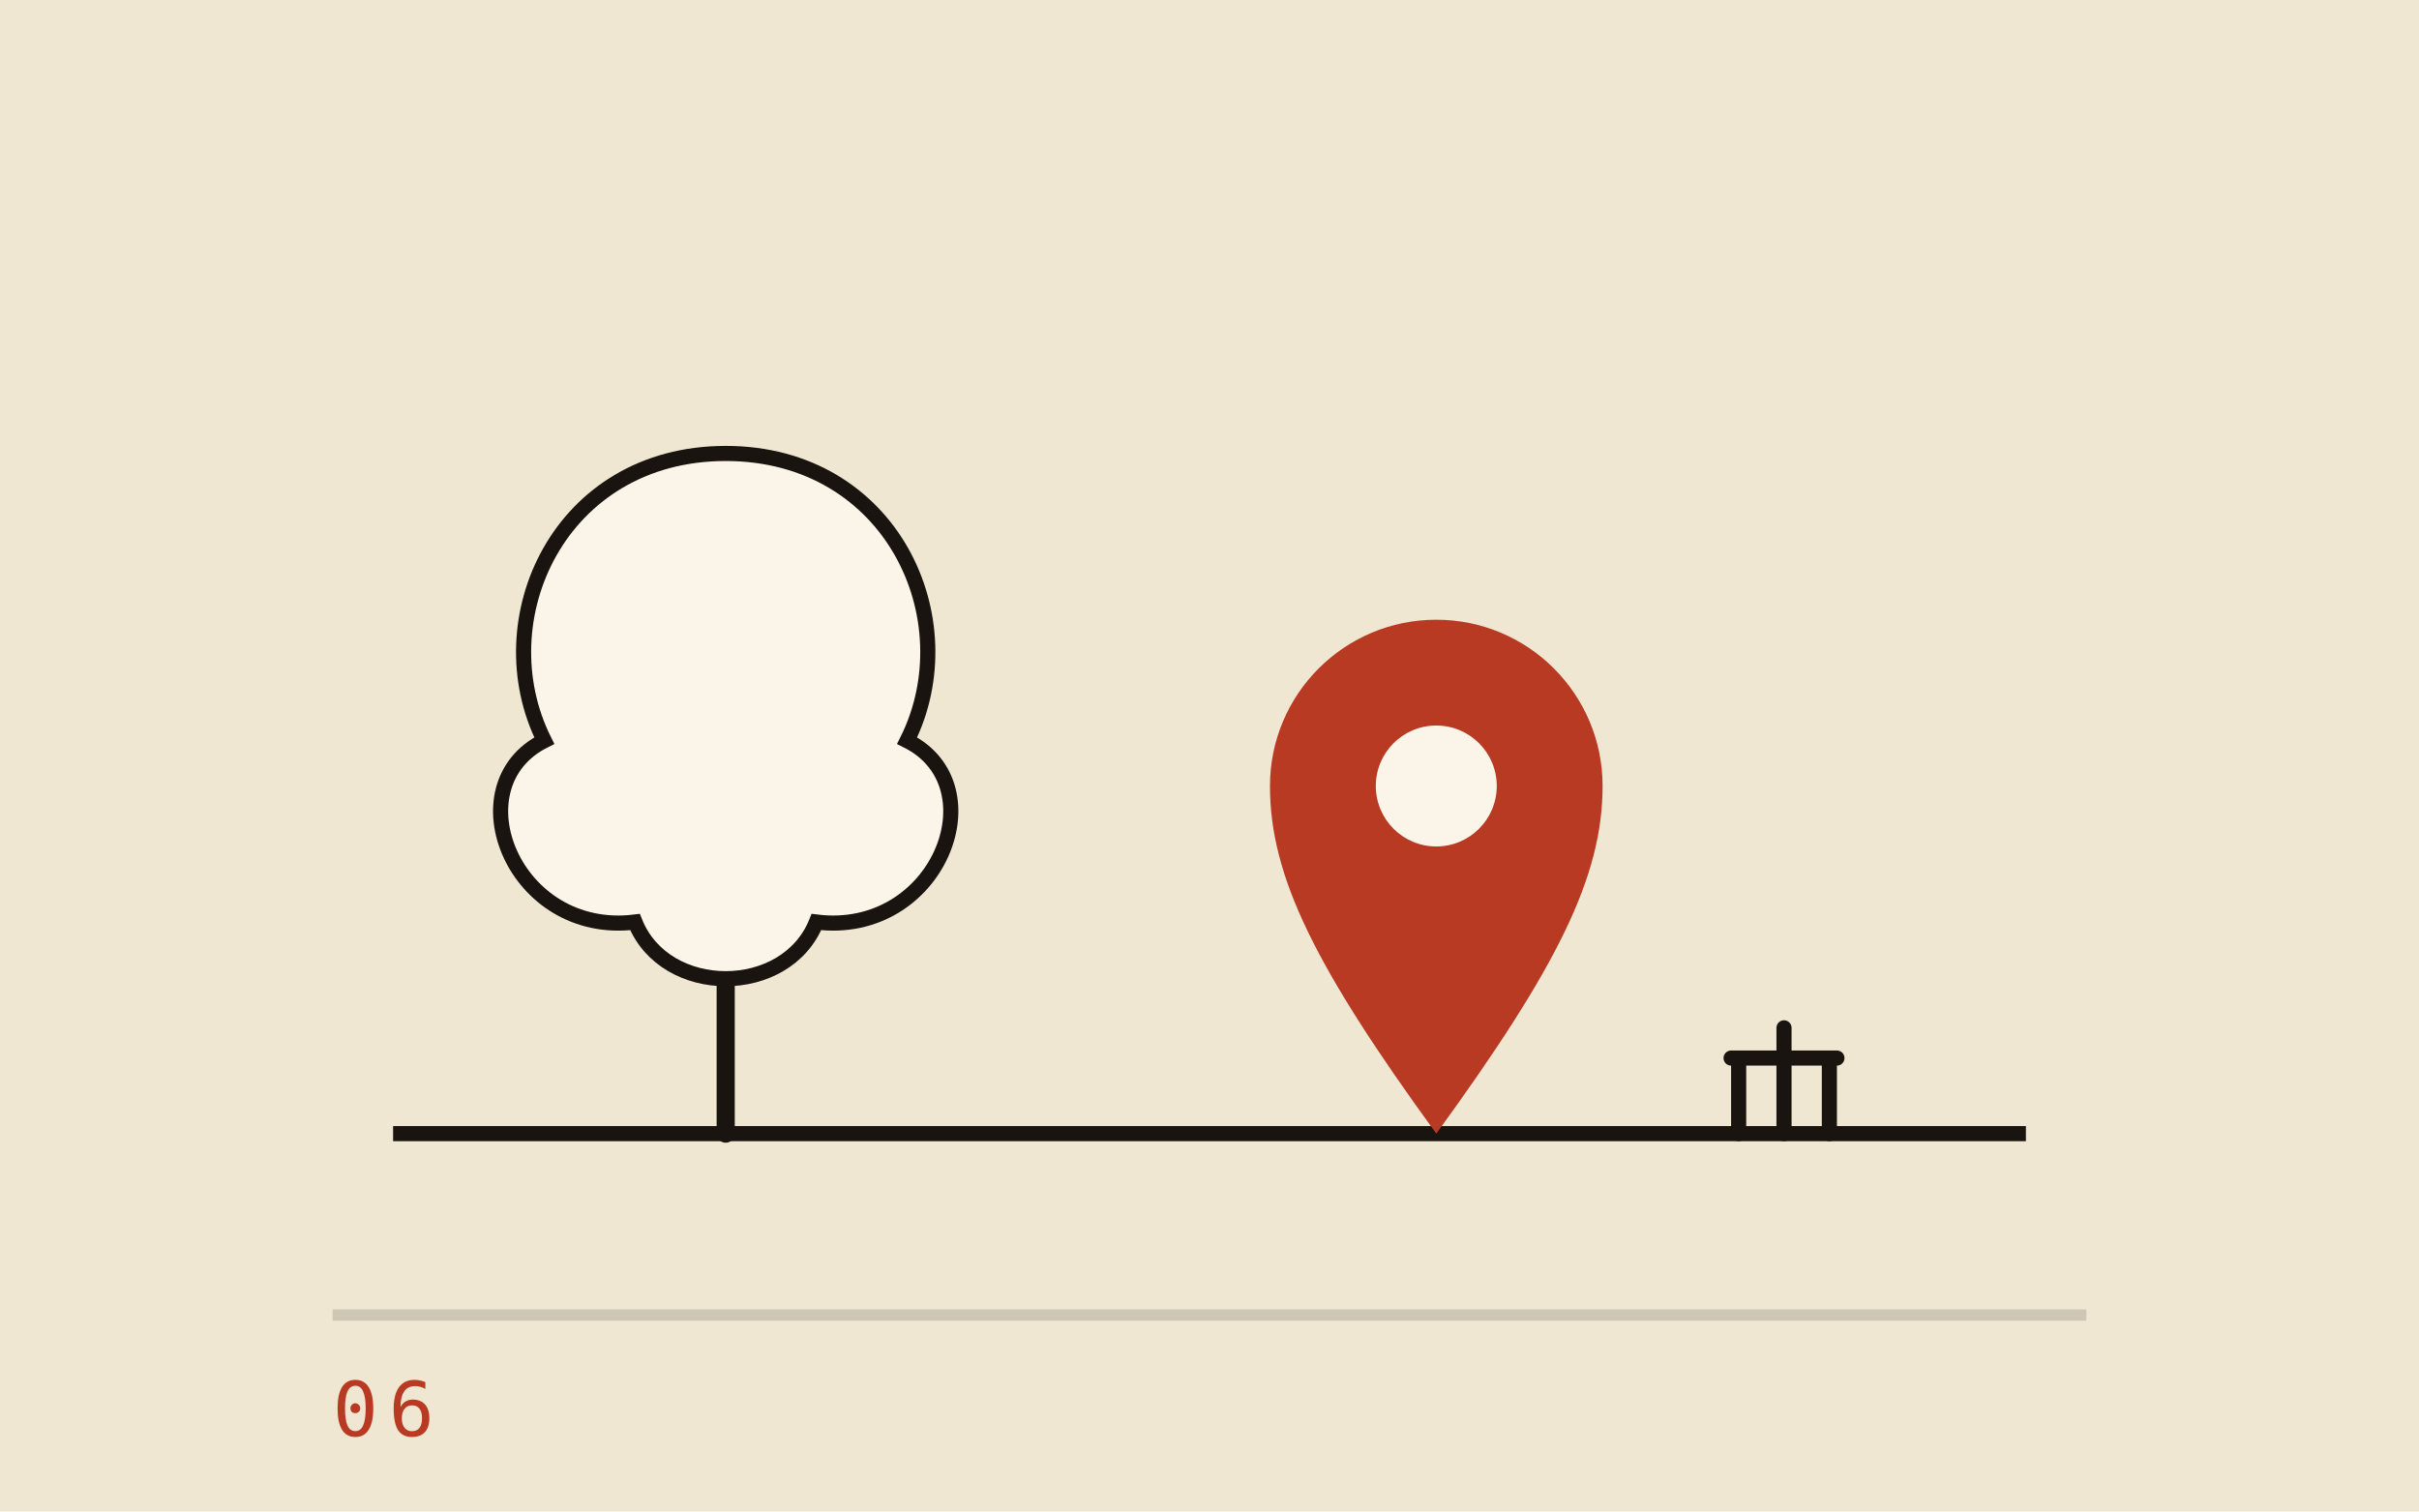
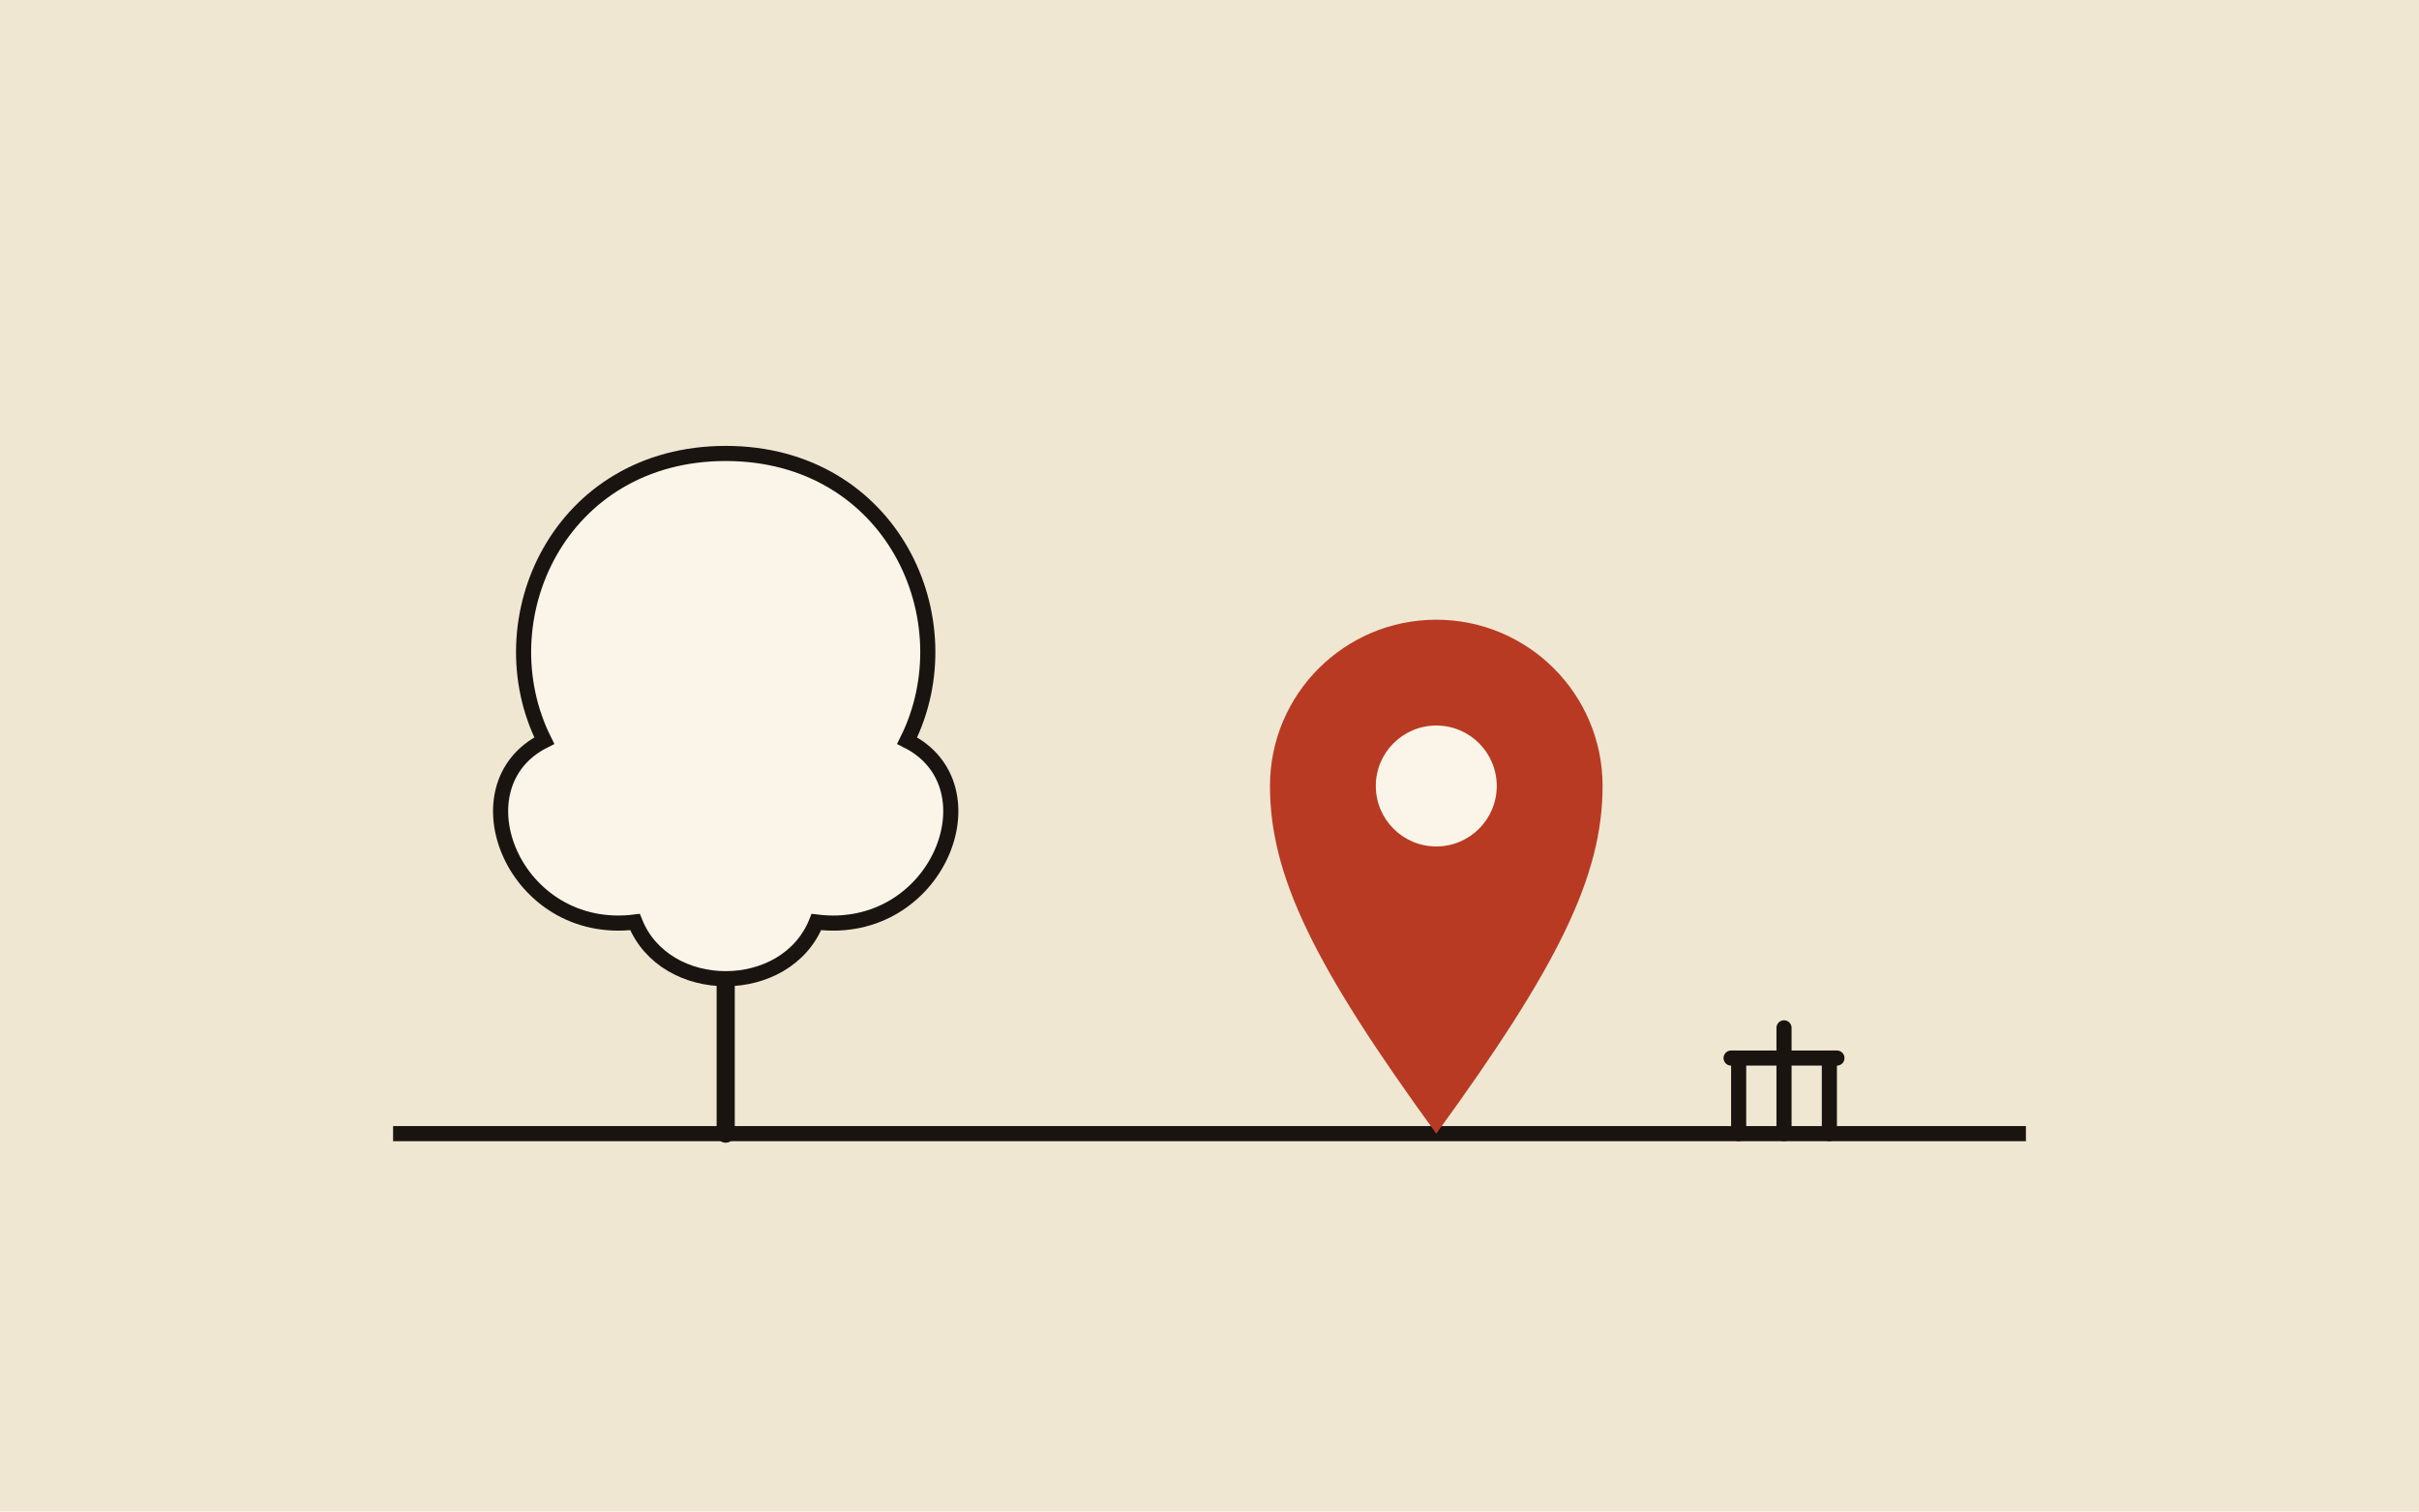
<svg xmlns="http://www.w3.org/2000/svg" viewBox="0 0 320 200" role="img" aria-label="Illustration: a tree and a location pin on a park ground line">
  <rect width="320" height="200" fill="#EFE7D2" />
  <line x1="52" y1="150" x2="268" y2="150" stroke="#1A1410" stroke-width="2" />
  <g stroke="#1A1410" stroke-width="2.4" fill="none" stroke-linecap="round">
    <path d="M96 150 V104" />
  </g>
  <path d="M96 60 C 118 60, 128 82, 120 98 C 132 104, 124 124, 108 122 C 104 132, 88 132, 84 122 C 68 124, 60 104, 72 98 C 64 82, 74 60, 96 60 Z" fill="#FAF5E8" stroke="#1A1410" stroke-width="2" />
  <g transform="translate(190,150)">
    <path d="M0 0 C -16 -22, -22 -34, -22 -46 a22 22 0 0 1 44 0 c0 12 -6 24 -22 46 z" fill="#B93A23" />
    <circle cx="0" cy="-46" r="8" fill="#FAF5E8" />
  </g>
  <g stroke="#1A1410" stroke-width="2" fill="none" stroke-linecap="round">
    <path d="M236 150 v-14 M229 140 h14 M230 140 v10 M242 140 v10" />
  </g>
-   <line x1="44" y1="174" x2="276" y2="174" stroke="#1A141026" stroke-width="1.5" />
-   <text x="44" y="190" font-family="ui-monospace,monospace" font-size="10" letter-spacing="1.4" fill="#B93A23">06</text>
</svg>
